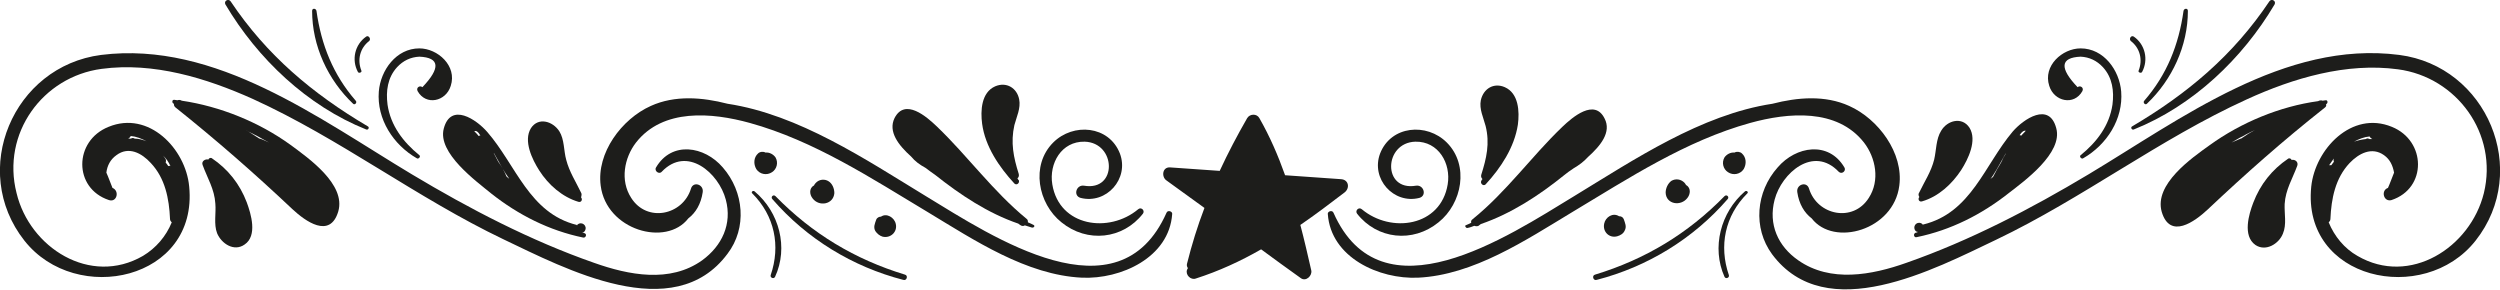
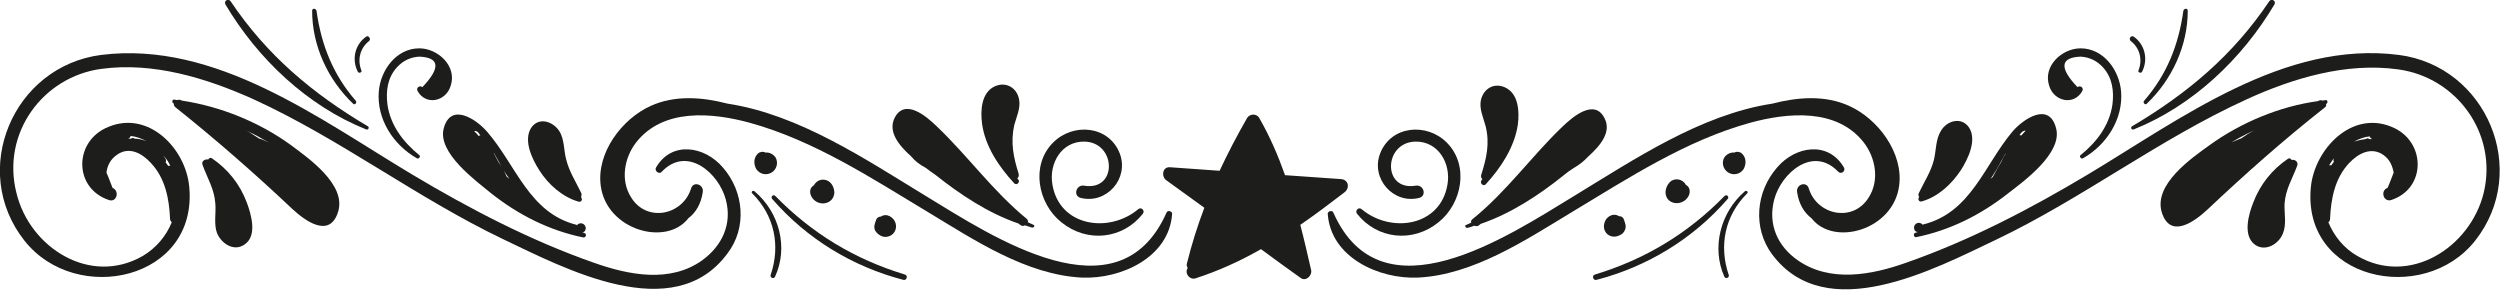
- <svg xmlns="http://www.w3.org/2000/svg" version="1.1" id="Layer_1" x="0px" y="0px" viewBox="0 0 573.5 66.3" style="enable-background:new 0 0 573.5 66.3;" xml:space="preserve">
+ <svg xmlns="http://www.w3.org/2000/svg" version="1.1" id="Layer_1" x="0px" y="0px" viewBox="-961.2 394.4 2048 237.1" style="enable-background:new -961.2 394.4 2048 237.1;" xml:space="preserve">
  <style type="text/css">
	.st0{fill:#1D1D1B;}
</style>
  <g>
-     <path class="st0" d="M307.6,41.1c-4.3-0.3-8.5-0.6-12.8-0.9c-1.6-4.5-3.5-8.9-5.9-13.1c-0.6-1.1-2.2-1-2.8,0c-2.3,4-4.4,8-6.3,12.1   c-3.8-0.3-7.6-0.5-11.4-0.8c-1.8-0.1-2,2.2-0.8,3c2.9,2.1,5.8,4.2,8.7,6.3c-1.6,4.2-2.9,8.4-4,12.8c-0.1,0.4,0,0.7,0.2,1   c-0.1,0.1-0.1,0.3-0.2,0.4c-0.4,1.2,0.9,2.4,2,2c5.3-1.7,10.3-4,15-6.7c3,2.2,6,4.4,9.1,6.6c1.2,0.9,2.7-0.6,2.4-1.8   c-0.8-3.5-1.6-7-2.5-10.4c3.5-2.4,6.8-4.9,10.2-7.5C309.7,43.1,309.4,41.2,307.6,41.1z" />
-     <path class="st0" d="M267.6,48.8c-11,24.8-39.9,5.5-55.2-3.8c-13.8-8.4-29.1-18.7-45.5-21.2c-5.8-1.5-12.1-2-17.6,0.5   c-6.7,3-12.5,10.8-11.5,18.3c1.3,10.2,15,14.1,20.1,7.5c1.7-1.3,2.9-3.3,3.3-6c0.3-1.8-2.2-2.6-2.7-0.8c-1.9,6.1-10.1,7.8-13.7,2.1   c-2.6-4-1.6-9.2,1.1-12.7c6.2-7.9,17.4-6.9,26.1-4.5c14.8,4.1,27.9,12.7,40.9,20.5c10.6,6.4,22.6,14.4,35.3,15   c8.9,0.4,20-4.6,20.7-14.6C269,48.5,267.9,48.1,267.6,48.8z" />
-     <path class="st0" d="M165.8,38.4c-4.2-4.9-11.7-6.1-15.3,0c-0.5,0.8,0.7,1.7,1.3,1c5.8-6.1,13.1,0.3,14.7,6.4   c1.5,5.6-0.9,10.6-5.4,13.9c-7.4,5.3-16.9,3.4-24.8,0.6c-14.6-5.1-28.6-12.4-41.8-20.3c-21.2-12.7-45-30.7-71.3-27.4   C3,15.2-7.1,39.1,5.6,55.2c11.9,15.1,39.9,9,37.8-12.4c-0.8-8.7-9.3-17.5-18.5-13.7c-8,3.2-8.1,14.1,0.1,16.8   c1.8,0.6,2.5-2.1,0.8-2.8c-0.5-1.2-0.9-2.4-1.4-3.5c0.2-1.6,0.9-3,2.3-4c2.8-2.1,5.8-0.5,7.9,1.8c3.3,3.5,4.2,8.2,4.4,12.8   c0,0.4,0.2,0.6,0.4,0.8c-1.3,3.2-3.6,5.9-6.6,7.7c-12.1,7-26-1.9-29-14.4C0.3,30.6,9.8,17.6,23.3,15.8c11.9-1.6,24,2.1,34.7,6.9   c20,9.1,37.6,22.7,57.5,32.2c14.1,6.7,39,20,51.4,3.3C171.4,52.3,170.7,44,165.8,38.4z M39.1,38.1c-0.2-0.1-0.3-0.1-0.5,0   c-0.2-0.3-0.4-0.6-0.6-0.8c0.1-0.3,0.1-0.6,0-0.8c-0.2-0.3-0.4-0.6-0.6-0.8C38.1,36.3,38.7,37.2,39.1,38.1z M30,31.2   c1.2,0.1,2.5,0.6,3.6,1.2c-0.8-0.3-1.7-0.6-2.7-0.6c-0.1,0-0.1-0.1-0.2-0.1c-0.3-0.1-0.5,0-0.7,0.1c-0.2,0-0.4,0-0.6,0   c0.1-0.1,0.2-0.1,0.3-0.2C29.8,31.5,29.9,31.4,30,31.2z" />
-     <path class="st0" d="M261.1,48c-6.7,5.6-18.1,4-19.7-5.7c-0.8-4.8,2.1-9.9,7.4-9.8c7.3,0.2,7.6,11.4-0.1,10.1   c-1.8-0.3-2.6,2.3-0.8,2.8c5.9,1.5,11.2-4.4,9-10.2c-2.5-6.4-10.7-7.1-15.3-2.5c-5.2,5.2-3.5,14,1.9,18.3c5.9,4.8,14.1,3.9,18.7-2   C262.7,48.3,261.8,47.4,261.1,48z" />
-     <path class="st0" d="M237.1,51.6c-0.4-0.2-0.8-0.4-1.3-0.6c0-0.3,0-0.6-0.3-0.8c-7.8-6.4-13.4-14.3-20.6-21.2   c-2.3-2.2-7.3-6.6-9.7-1.9c-1.5,3.1,0.9,6.2,3.8,8.8c0.9,1.1,2,1.9,3.3,2.6c0.8,0.6,1.6,1.2,2.2,1.6c5.8,4.6,12.1,8.8,19.1,11.2   c0.1,0.1,0.3,0.2,0.4,0.3c0.4,0.3,0.8,0.3,1.1,0.1c0.5,0.2,1.1,0.3,1.6,0.5C237.2,52.3,237.5,51.8,237.1,51.6z" />
-     <path class="st0" d="M233.4,40.9c0.3-0.2,0.4-0.6,0.3-1c-1.2-3.8-1.9-7.2-1-11.2c0.5-1.9,1.5-3.9,1.1-5.9c-0.5-2.6-2.9-4.1-5.5-3   c-3.2,1.4-3.4,5.6-3,8.6c0.7,5.2,3.9,9.9,7.4,13.7c0.5,0.5,1.3-0.1,1-0.8C233.6,41.3,233.5,41.1,233.4,40.9z" />
-     <path class="st0" d="M134.1,53.5c-0.2-0.1-0.4-0.2-0.6-0.2c0.3,0,0.6-0.1,0.7-0.4c0.6-1.1-0.7-2.2-1.7-1.4   c-0.1,0.1-0.1,0.1-0.1,0.2c-0.1,0-0.1-0.1-0.1-0.1c-10.9-2.7-13.9-13.7-20.5-21.3c-2.5-2.9-8.4-6.9-10-0.8   c-1.5,5.6,7.5,12.1,10.9,14.9c6.2,4.9,13.3,8.5,21.1,10.1C134.4,54.6,134.7,53.7,134.1,53.5z M116.8,41c-0.2-0.2-0.4-0.3-0.6-0.5   c-0.5-1.2-1.1-2.3-1.9-3.4c-0.3-0.6-0.7-1.3-1-1.9c0,0,0-0.1,0-0.1c1,1.7,1.9,3.5,2.7,4.7C116.3,40.3,116.6,40.6,116.8,41z    M110.2,31.1c-0.1,0-0.3,0-0.4,0.1c-0.3-0.4-0.6-0.7-1-1.1C109.2,29.9,109.7,30.2,110.2,31.1z" />
-     <path class="st0" d="M133.3,44.2c-1.2-2.5-2.7-4.8-3.4-7.5c-0.6-2.1-0.4-4.7-1.6-6.6c-1.5-2.3-4.8-3.3-6.5-0.7   c-1.8,2.9,0.3,7.2,1.9,9.7c2.1,3.3,5.3,6.1,9,7.2c0.7,0.2,1-0.6,0.6-1C133.4,44.9,133.5,44.5,133.3,44.2z" />
-     <path class="st0" d="M66.6,33.2c-7.2-5.2-16.1-8.8-24.9-10.1c-0.1,0-0.1-0.1-0.2-0.1c-0.3-0.1-0.5-0.1-0.8,0   c-0.2,0-0.5-0.1-0.7-0.1c-0.6-0.1-0.6,0.8-0.1,0.9c0,0,0,0,0,0c0,0.3,0,0.5,0.3,0.8c9.4,7.5,18.1,15.1,26.9,23.4   c2.9,2.7,8.6,6.9,10.5,0.5C79.4,42.3,70.8,36.3,66.6,33.2z M59,31.2c0.9,0.5,1.8,1,2.7,1.5c-0.7-0.3-1.4-0.7-2.1-0.9   c-0.1,0-0.1,0-0.1,0c-1.1-0.7-2.1-1.4-3.2-2C57.1,30.3,58.1,30.7,59,31.2z" />
-     <path class="st0" d="M56.6,46.4c-1.6-4.2-4.3-7.6-8-10.1c-0.3-0.2-0.7,0-0.8,0.3c-0.7-0.2-1.7,0.4-1.3,1.3c1.1,3,2.7,5.5,2.9,8.8   c0.2,2.2-0.4,4.7,0.4,6.8c1,2.4,3.9,4.3,6.3,2.6C59.1,54.1,57.6,49.1,56.6,46.4z" />
-     <path class="st0" d="M177.9,36.1c-0.5-0.7-1.4-1.2-2.3-1.1c-0.5-0.3-1.3-0.2-1.7,0.2c-1,0.9-1.1,2.4-0.4,3.6   c0.8,1.2,2.4,1.5,3.6,0.7C178.2,38.8,178.6,37.3,177.9,36.1z" />
-     <path class="st0" d="M190.1,41.6c-0.9-0.6-2.2-0.5-3,0.4c-0.2,0.2-0.3,0.4-0.4,0.6c0,0-0.1,0-0.1,0c-1,0.7-0.9,2-0.2,2.9   c1.5,2,4.8,1.4,5-1.2C191.4,43.2,190.9,42.1,190.1,41.6z" />
-     <path class="st0" d="M205.5,51.4c-0.3-1.5-2.1-2.6-3.4-1.7c-0.4,0-0.9,0.2-1.1,0.7c-0.3,0.9-0.7,1.7-0.2,2.6c0.4,0.6,1,1.1,1.7,1.3   C204.3,54.7,205.9,53.2,205.5,51.4z" />
-     <path class="st0" d="M96.2,11.1c-5.3,0-8.9,5-9.3,9.9c-0.5,6.3,3.3,12.2,8.7,15.3c0.4,0.3,1-0.4,0.6-0.7c-3.7-3-6.6-6.8-7.3-11.6   c-0.4-3.1,0-6.2,2.2-8.6c1.4-1.5,3.1-2.3,5.1-2.4c4.7,0.2,4.9,2.6,0.7,7c-0.6-0.5-1.5,0.1-1.1,0.9c1.9,3.4,6.5,2.4,7.6-1.2   C104.9,15.1,100.4,11.1,96.2,11.1z" />
-     <path class="st0" d="M84.4,29C71.7,21.5,61.2,12.7,52.9,0.3c-0.5-0.7-1.6-0.1-1.2,0.7c7.4,12.5,18.8,23.3,32.3,28.7   C84.5,29.9,84.8,29.2,84.4,29z" />
-     <path class="st0" d="M81.6,23.1c-5.2-6-7.9-12.8-9-20.6c-0.1-0.6-1-0.7-1,0c0,8,3.6,15.8,9.4,21.3C81.4,24.2,82,23.5,81.6,23.1z" />
-     <path class="st0" d="M84,8.4c-2.6,1.8-3.4,5.3-1.9,8.1c0.2,0.4,1,0.1,0.8-0.3c-1-2.5-0.3-5.2,1.8-6.8C85.2,8.9,84.5,8,84,8.4z" />
-     <path class="st0" d="M173.1,43.9c-0.4-0.3-0.9,0.2-0.5,0.5c5.1,5.1,6.5,12,4.2,18.7c-0.2,0.6,0.7,1,1,0.4   C180.9,56.8,178.8,48.7,173.1,43.9z" />
-     <path class="st0" d="M207.6,63c-11.5-3.5-21.3-9.4-29.7-18c-0.5-0.5-1.2,0.2-0.7,0.7c7.9,9.1,18.4,15.5,30,18.5   C208,64.5,208.4,63.2,207.6,63z" />
-     <path class="st0" d="M305.9,48.8c11,24.8,39.9,5.5,55.2-3.8c13.8-8.4,29.1-18.7,45.5-21.2c5.8-1.5,12.1-2,17.6,0.5   c6.7,3,12.5,10.8,11.5,18.3c-1.3,10.2-15,14.1-20.1,7.5c-1.7-1.3-2.9-3.3-3.3-6c-0.3-1.8,2.2-2.6,2.7-0.8   c1.9,6.1,10.1,7.8,13.7,2.1c2.6-4,1.6-9.2-1.1-12.7c-6.2-7.9-17.4-6.9-26.1-4.5c-14.8,4.1-27.9,12.7-40.9,20.5   c-10.6,6.4-22.6,14.4-35.3,15c-8.9,0.4-20-4.6-20.7-14.6C304.5,48.5,305.6,48.1,305.9,48.8z" />
-     <path class="st0" d="M406.5,58.3c12.4,16.7,37.3,3.4,51.4-3.3c19.9-9.5,37.5-23.1,57.5-32.2c10.7-4.9,22.9-8.5,34.7-6.9   c13.5,1.8,23,14.8,19.7,28.4c-3.1,12.5-17,21.4-29,14.4c-3-1.7-5.3-4.5-6.6-7.7c0.2-0.2,0.4-0.4,0.4-0.8c0.2-4.6,1.1-9.3,4.4-12.8   c2.1-2.2,5.1-3.8,7.9-1.8c1.4,1,2,2.4,2.3,4c-0.5,1.2-0.9,2.4-1.4,3.5c-1.7,0.6-1,3.3,0.8,2.8c8.2-2.7,8-13.6,0.1-16.8   c-9.2-3.8-17.6,5.1-18.5,13.7C528,64.2,556,70.3,567.9,55.2c12.7-16.1,2.6-40-17.5-42.6c-26.3-3.4-50.1,14.7-71.3,27.4   c-13.2,7.9-27.2,15.2-41.8,20.3c-7.9,2.8-17.4,4.6-24.8-0.6c-4.6-3.2-6.9-8.2-5.4-13.9c1.6-6.1,8.9-12.5,14.7-6.4   c0.7,0.7,1.8-0.2,1.3-1c-3.6-6.1-11.1-4.9-15.3,0C402.8,44,402.1,52.3,406.5,58.3z M536,35.5c-0.2,0.3-0.4,0.5-0.6,0.8   c-0.1,0.3-0.1,0.6,0,0.8c-0.2,0.3-0.4,0.5-0.6,0.8c-0.2,0-0.3,0-0.5,0C534.8,37.2,535.4,36.3,536,35.5z M543.9,31.7   c0.1,0.1,0.2,0.1,0.3,0.2c-0.2,0-0.4,0-0.6,0c-0.2-0.1-0.5-0.2-0.7-0.1c-0.1,0-0.1,0.1-0.2,0.1c-0.9,0.1-1.8,0.3-2.7,0.6   c1.1-0.6,2.4-1.1,3.6-1.2C543.6,31.4,543.7,31.5,543.9,31.7z" />
-     <path class="st0" d="M312.4,48c6.7,5.6,18.1,4,19.7-5.7c0.8-4.8-2.1-9.9-7.4-9.8c-7.3,0.2-7.6,11.4,0.1,10.1   c1.8-0.3,2.6,2.3,0.8,2.8c-5.9,1.5-11.2-4.4-9-10.2c2.5-6.4,10.7-7.1,15.3-2.5c5.2,5.2,3.5,14-1.9,18.3c-5.9,4.8-14.1,3.9-18.7-2   C310.8,48.3,311.7,47.4,312.4,48z" />
-     <path class="st0" d="M336.6,52.3c0.6-0.1,1.1-0.3,1.6-0.5c0.3,0.1,0.8,0.2,1.1-0.1c0.1-0.1,0.3-0.2,0.4-0.3   c7-2.4,13.4-6.6,19.1-11.2c0.6-0.5,1.3-1,2.2-1.6c1.2-0.7,2.3-1.5,3.3-2.6c2.9-2.6,5.4-5.7,3.8-8.8c-2.3-4.7-7.4-0.3-9.7,1.9   c-7.2,6.9-12.7,14.8-20.6,21.2c-0.3,0.2-0.4,0.5-0.3,0.8c-0.4,0.2-0.8,0.4-1.3,0.6C336,51.8,336.2,52.3,336.6,52.3z" />
-     <path class="st0" d="M339.8,41.5c-0.3,0.6,0.5,1.3,1,0.8c3.5-3.8,6.6-8.5,7.4-13.7c0.4-3,0.2-7.2-3-8.6c-2.5-1.1-4.9,0.3-5.5,3   c-0.4,2,0.6,4,1.1,5.9c1,4,0.2,7.4-1,11.2c-0.1,0.4,0,0.7,0.3,1C340,41.1,339.9,41.3,339.8,41.5z" />
-     <path class="st0" d="M439.7,54.4c7.8-1.6,14.9-5.2,21.1-10.1c3.5-2.7,12.5-9.2,10.9-14.9c-1.6-6.1-7.5-2.1-10,0.8   c-6.5,7.7-9.5,18.6-20.5,21.3c-0.1,0-0.1,0.1-0.1,0.1c0-0.1-0.1-0.1-0.1-0.2c-1-0.8-2.3,0.2-1.7,1.4c0.2,0.3,0.4,0.4,0.7,0.4   c-0.2,0.1-0.4,0.2-0.6,0.2C438.8,53.7,439.1,54.6,439.7,54.4z M457.4,39.9c0.8-1.2,1.7-3,2.7-4.7c0,0,0,0.1,0,0.1   c-0.4,0.6-0.7,1.2-1,1.9c-0.7,1.1-1.3,2.2-1.9,3.4c-0.2,0.1-0.4,0.3-0.6,0.5C456.9,40.6,457.2,40.3,457.4,39.9z M464.7,30   c-0.3,0.4-0.7,0.7-1,1.1c-0.1,0-0.3-0.1-0.4-0.1C463.8,30.2,464.3,29.9,464.7,30z" />
-     <path class="st0" d="M440.3,45.2c-0.4,0.4-0.1,1.2,0.6,1c3.8-1.1,6.9-4,9-7.2c1.6-2.5,3.7-6.8,1.9-9.7c-1.7-2.6-5.1-1.7-6.5,0.7   c-1.2,1.9-1.1,4.5-1.6,6.6c-0.7,2.8-2.2,5-3.4,7.5C440,44.5,440.1,44.9,440.3,45.2z" />
-     <path class="st0" d="M495.9,48.6c1.9,6.4,7.6,2.2,10.5-0.5c8.8-8.3,17.4-15.9,26.9-23.4c0.3-0.2,0.4-0.5,0.3-0.8c0,0,0,0,0,0   c0.5-0.2,0.4-1-0.1-0.9c-0.2,0-0.5,0.1-0.7,0.1c-0.2-0.1-0.5-0.1-0.8,0c-0.1,0-0.1,0.1-0.2,0.1c-8.8,1.2-17.7,4.9-24.9,10.1   C502.7,36.3,494.1,42.3,495.9,48.6z M517.3,29.8c-1.1,0.6-2.2,1.3-3.2,2c0,0-0.1,0-0.1,0c-0.7,0.3-1.4,0.6-2.1,0.9   c0.9-0.5,1.8-1.1,2.7-1.5C515.4,30.7,516.4,30.3,517.3,29.8z" />
-     <path class="st0" d="M517.4,56.2c2.4,1.6,5.4-0.3,6.3-2.6c0.9-2.1,0.3-4.6,0.4-6.8c0.2-3.3,1.8-5.8,2.9-8.8   c0.3-0.9-0.6-1.5-1.3-1.3c-0.1-0.3-0.5-0.5-0.8-0.3c-3.7,2.5-6.4,5.9-8,10.1C515.9,49.1,514.4,54.1,517.4,56.2z" />
-     <path class="st0" d="M395.6,36.1c0.5-0.7,1.4-1.2,2.3-1.1c0.5-0.3,1.3-0.2,1.7,0.2c1,0.9,1.1,2.4,0.4,3.6c-0.8,1.2-2.4,1.5-3.6,0.7   C395.3,38.8,394.9,37.3,395.6,36.1z" />
-     <path class="st0" d="M382.1,44.2c0.1,2.7,3.5,3.2,5,1.2c0.7-0.9,0.8-2.2-0.2-2.9c0,0-0.1,0-0.1,0c-0.1-0.2-0.2-0.4-0.4-0.6   c-0.8-0.8-2-1-3-0.4C382.6,42.1,382.1,43.2,382.1,44.2z" />
-     <path class="st0" d="M371,54.2c0.7-0.2,1.4-0.6,1.7-1.3c0.5-0.9,0.1-1.7-0.2-2.6c-0.2-0.5-0.6-0.7-1.1-0.7   c-1.4-0.9-3.1,0.2-3.4,1.7C367.6,53.2,369.2,54.7,371,54.2z" />
-     <path class="st0" d="M477.3,11.1c5.3,0,8.9,5,9.3,9.9c0.5,6.3-3.3,12.2-8.7,15.3c-0.4,0.3-1-0.4-0.6-0.7c3.7-3,6.6-6.8,7.3-11.6   c0.4-3.1,0-6.2-2.2-8.6c-1.4-1.5-3.1-2.3-5.1-2.4c-4.7,0.2-4.9,2.6-0.7,7c0.6-0.5,1.5,0.1,1.1,0.9c-1.9,3.4-6.5,2.4-7.6-1.2   C468.6,15.1,473.1,11.1,477.3,11.1z" />
-     <path class="st0" d="M489.1,29c12.7-7.5,23.2-16.3,31.5-28.7c0.5-0.7,1.6-0.1,1.2,0.7c-7.4,12.5-18.8,23.3-32.3,28.7   C489,29.9,488.7,29.2,489.1,29z" />
-     <path class="st0" d="M491.9,23.1c5.2-6,7.9-12.8,9-20.6c0.1-0.6,1-0.7,1,0c0,8-3.6,15.8-9.4,21.3C492.1,24.2,491.5,23.5,491.9,23.1   z" />
-     <path class="st0" d="M489.5,8.4c2.6,1.8,3.4,5.3,1.9,8.1c-0.2,0.4-1,0.1-0.8-0.3c1-2.5,0.3-5.2-1.8-6.8   C488.3,8.9,488.9,8,489.5,8.4z" />
-     <path class="st0" d="M400.3,43.9c0.4-0.3,0.9,0.2,0.5,0.5c-5.1,5.1-6.5,12-4.2,18.7c0.2,0.6-0.7,1-1,0.4   C392.6,56.8,394.7,48.7,400.3,43.9z" />
-     <path class="st0" d="M365.9,63c11.5-3.5,21.3-9.4,29.7-18c0.5-0.5,1.2,0.2,0.7,0.7c-7.9,9.1-18.4,15.5-30,18.5   C365.5,64.5,365.1,63.2,365.9,63z" />
+     <path class="st0" d="M137.2,541.1c-15.4-1.1-30.4-2.1-45.7-3.2c-5.7-16.1-12.5-31.8-21.1-46.8c-2.1-3.9-7.9-3.6-10,0   c-8.2,14.3-15.7,28.6-22.5,43.2c-13.6-1.1-27.1-1.8-40.7-2.9c-6.4-0.4-7.1,7.9-2.9,10.7c10.4,7.5,20.7,15,31.1,22.5   c-5.7,15-10.4,30-14.3,45.7c-0.4,1.4,0,2.5,0.7,3.6c-0.4,0.4-0.4,1.1-0.7,1.4c-1.4,4.3,3.2,8.6,7.1,7.1   c18.9-6.1,36.8-14.3,53.6-23.9c10.7,7.9,21.4,15.7,32.5,23.6c4.3,3.2,9.6-2.1,8.6-6.4c-2.9-12.5-5.7-25-8.9-37.1   c12.5-8.6,24.3-17.5,36.4-26.8C144.7,548.3,143.6,541.5,137.2,541.1z" />
+     <path class="st0" d="M-5.6,568.6c-39.3,88.6-142.5,19.6-197.1-13.6c-49.3-30-103.9-66.8-162.5-75.7c-20.7-5.4-43.2-7.1-62.8,1.8   c-23.9,10.7-44.6,38.6-41.1,65.3c4.6,36.4,53.6,50.3,71.8,26.8c6.1-4.6,10.4-11.8,11.8-21.4c1.1-6.4-7.9-9.3-9.6-2.9   c-6.8,21.8-36.1,27.9-48.9,7.5c-9.3-14.3-5.7-32.9,3.9-45.3c22.1-28.2,62.1-24.6,93.2-16.1c52.8,14.6,99.6,45.3,146,73.2   c37.9,22.9,80.7,51.4,126,53.6c31.8,1.4,71.4-16.4,73.9-52.1C-0.6,567.6-4.6,566.1-5.6,568.6z" />
+     <path class="st0" d="M-369.1,531.5c-15-17.5-41.8-21.8-54.6,0c-1.8,2.9,2.5,6.1,4.6,3.6c20.7-21.8,46.8,1.1,52.5,22.9   c5.4,20-3.2,37.9-19.3,49.6c-26.4,18.9-60.3,12.1-88.6,2.1c-52.1-18.2-102.1-44.3-149.3-72.5c-75.7-45.3-160.7-109.6-254.6-97.8   c-72.1,9.3-108.2,94.6-62.8,152.1c42.5,53.9,142.5,32.1,135-44.3c-2.9-31.1-33.2-62.5-66.1-48.9c-28.6,11.4-28.9,50.3,0.4,60   c6.4,2.1,8.9-7.5,2.9-10c-1.8-4.3-3.2-8.6-5-12.5c0.7-5.7,3.2-10.7,8.2-14.3c10-7.5,20.7-1.8,28.2,6.4c11.8,12.5,15,29.3,15.7,45.7   c0,1.4,0.7,2.1,1.4,2.9c-4.6,11.4-12.9,21.1-23.6,27.5c-43.2,25-92.8-6.8-103.6-51.4c-12.5-48.9,21.4-95.3,69.6-101.8   c42.5-5.7,85.7,7.5,123.9,24.6c71.4,32.5,134.3,81.1,205.3,115c50.3,23.9,139.3,71.4,183.5,11.8   C-349.1,581.1-351.6,551.5-369.1,531.5z M-821.6,530.4c-0.7-0.4-1.1-0.4-1.8,0c-0.7-1.1-1.4-2.1-2.1-2.9c0.4-1.1,0.4-2.1,0-2.9   c-0.7-1.1-1.4-2.1-2.1-2.9C-825.1,524-823,527.2-821.6,530.4z M-854.1,505.8c4.3,0.4,8.9,2.1,12.9,4.3c-2.9-1.1-6.1-2.1-9.6-2.1   c-0.4,0-0.4-0.4-0.7-0.4c-1.1-0.4-1.8,0-2.5,0.4c-0.7,0-1.4,0-2.1,0c0.4-0.4,0.7-0.4,1.1-0.7C-854.8,506.9-854.4,506.5-854.1,505.8   z" />
+     <path class="st0" d="M-28.8,565.8c-23.9,20-64.6,14.3-70.3-20.4c-2.9-17.1,7.5-35.4,26.4-35c26.1,0.7,27.1,40.7-0.4,36.1   c-6.4-1.1-9.3,8.2-2.9,10c21.1,5.4,40-15.7,32.1-36.4c-8.9-22.9-38.2-25.4-54.6-8.9c-18.6,18.6-12.5,50,6.8,65.3   c21.1,17.1,50.3,13.9,66.8-7.1C-23.1,566.9-26.3,563.6-28.8,565.8z" />
+     <path class="st0" d="M-114.5,578.6c-1.4-0.7-2.9-1.4-4.6-2.1c0-1.1,0-2.1-1.1-2.9c-27.9-22.9-47.8-51.1-73.6-75.7   c-8.2-7.9-26.1-23.6-34.6-6.8c-5.4,11.1,3.2,22.1,13.6,31.4c3.2,3.9,7.1,6.8,11.8,9.3c2.9,2.1,5.7,4.3,7.9,5.7   c20.7,16.4,43.2,31.4,68.2,40c0.4,0.4,1.1,0.7,1.4,1.1c1.4,1.1,2.9,1.1,3.9,0.4c1.8,0.7,3.9,1.1,5.7,1.8   C-114.2,581.1-113.1,579.4-114.5,578.6z" />
+     <path class="st0" d="M-127.8,540.4c1.1-0.7,1.4-2.1,1.1-3.6c-4.3-13.6-6.8-25.7-3.6-40c1.8-6.8,5.4-13.9,3.9-21.1   c-1.8-9.3-10.4-14.6-19.6-10.7c-11.4,5-12.1,20-10.7,30.7c2.5,18.6,13.9,35.4,26.4,48.9c1.8,1.8,4.6-0.4,3.6-2.9   C-127,541.9-127.4,541.1-127.8,540.4z" />
+     <path class="st0" d="M-482.3,585.4c-0.7-0.4-1.4-0.7-2.1-0.7c1.1,0,2.1-0.4,2.5-1.4c2.1-3.9-2.5-7.9-6.1-5   c-0.4,0.4-0.4,0.4-0.4,0.7c-0.4,0-0.4-0.4-0.4-0.4c-38.9-9.6-49.6-48.9-73.2-76.1c-8.9-10.4-30-24.6-35.7-2.9   c-5.4,20,26.8,43.2,38.9,53.2c22.1,17.5,47.5,30.4,75.3,36.1C-481.3,589.4-480.2,586.1-482.3,585.4z M-544.1,540.8   c-0.7-0.7-1.4-1.1-2.1-1.8c-1.8-4.3-3.9-8.2-6.8-12.1c-1.1-2.1-2.5-4.6-3.6-6.8v-0.4c3.6,6.1,6.8,12.5,9.6,16.8   C-545.9,538.3-544.8,539.4-544.1,540.8z M-567.7,505.4c-0.4,0-1.1,0-1.4,0.4c-1.1-1.4-2.1-2.5-3.6-3.9   C-571.3,501.2-569.5,502.2-567.7,505.4z" />
+     <path class="st0" d="M-485.2,552.2c-4.3-8.9-9.6-17.1-12.1-26.8c-2.1-7.5-1.4-16.8-5.7-23.6c-5.4-8.2-17.1-11.8-23.2-2.5   c-6.4,10.4,1.1,25.7,6.8,34.6c7.5,11.8,18.9,21.8,32.1,25.7c2.5,0.7,3.6-2.1,2.1-3.6C-484.8,554.7-484.5,553.3-485.2,552.2z" />
+     <path class="st0" d="M-723.4,512.9c-25.7-18.6-57.5-31.4-88.9-36.1c-0.4,0-0.4-0.4-0.7-0.4c-1.1-0.4-1.8-0.4-2.9,0   c-0.7,0-1.8-0.4-2.5-0.4c-2.1-0.4-2.1,2.9-0.4,3.2l0,0c0,1.1,0,1.8,1.1,2.9c33.6,26.8,64.6,53.9,96.1,83.6   c10.4,9.6,30.7,24.6,37.5,1.8C-677.7,545.4-708.4,524-723.4,512.9z M-750.5,505.8c3.2,1.8,6.4,3.6,9.6,5.4c-2.5-1.1-5-2.5-7.5-3.2   c-0.4,0-0.4,0-0.4,0c-3.9-2.5-7.5-5-11.4-7.1C-757.3,502.6-753.7,504-750.5,505.8z" />
+     <path class="st0" d="M-759.1,560.1c-5.7-15-15.4-27.1-28.6-36.1c-1.1-0.7-2.5,0-2.9,1.1c-2.5-0.7-6.1,1.4-4.6,4.6   c3.9,10.7,9.6,19.6,10.4,31.4c0.7,7.9-1.4,16.8,1.4,24.3c3.6,8.6,13.9,15.4,22.5,9.3C-750.1,587.6-755.5,569.7-759.1,560.1z" />
+     <path class="st0" d="M-325.9,523.3c-1.8-2.5-5-4.3-8.2-3.9c-1.8-1.1-4.6-0.7-6.1,0.7c-3.6,3.2-3.9,8.6-1.4,12.9   c2.9,4.3,8.6,5.4,12.9,2.5C-324.9,532.9-323.4,527.6-325.9,523.3z" />
+     <path class="st0" d="M-282.4,542.9c-3.2-2.1-7.9-1.8-10.7,1.4c-0.7,0.7-1.1,1.4-1.4,2.1h-0.4c-3.6,2.5-3.2,7.1-0.7,10.4   c5.4,7.1,17.1,5,17.9-4.3C-277.7,548.6-279.5,544.7-282.4,542.9z" />
+     <path class="st0" d="M-227.4,577.9c-1.1-5.4-7.5-9.3-12.1-6.1c-1.4,0-3.2,0.7-3.9,2.5c-1.1,3.2-2.5,6.1-0.7,9.3   c1.4,2.1,3.6,3.9,6.1,4.6C-231.7,589.7-226,584.4-227.4,577.9z" />
+     <path class="st0" d="M-617.7,434c-18.9,0-31.8,17.9-33.2,35.4c-1.8,22.5,11.8,43.6,31.1,54.6c1.4,1.1,3.6-1.4,2.1-2.5   c-13.2-10.7-23.6-24.3-26.1-41.4c-1.4-11.1,0-22.1,7.9-30.7c5-5.4,11.1-8.2,18.2-8.6c16.8,0.7,17.5,9.3,2.5,25   c-2.1-1.8-5.4,0.4-3.9,3.2c6.8,12.1,23.2,8.6,27.1-4.3C-586.6,448.3-602.7,434-617.7,434z" />
+     <path class="st0" d="M-659.8,497.9c-45.3-26.8-82.8-58.2-112.5-102.5c-1.8-2.5-5.7-0.4-4.3,2.5c26.4,44.6,67.1,83.2,115.3,102.5   C-659.5,501.2-658.4,498.7-659.8,497.9z" />
+     <path class="st0" d="M-669.8,476.9c-18.6-21.4-28.2-45.7-32.1-73.6c-0.4-2.1-3.6-2.5-3.6,0c0,28.6,12.9,56.4,33.6,76.1   C-670.5,480.8-668.4,478.3-669.8,476.9z" />
+     <path class="st0" d="M-661.2,424.4c-9.3,6.4-12.1,18.9-6.8,28.9c0.7,1.4,3.6,0.4,2.9-1.1c-3.6-8.9-1.1-18.6,6.4-24.3   C-657,426.2-659.5,423-661.2,424.4z" />
+     <path class="st0" d="M-343.1,551.1c-1.4-1.1-3.2,0.7-1.8,1.8c18.2,18.2,23.2,42.8,15,66.8c-0.7,2.1,2.5,3.6,3.6,1.4   C-315.2,597.2-322.7,568.3-343.1,551.1z" />
+     <path class="st0" d="M-219.9,619.3c-41.1-12.5-76.1-33.6-106.1-64.3c-1.8-1.8-4.3,0.7-2.5,2.5c28.2,32.5,65.7,55.3,107.1,66.1   C-218.5,624.7-217,620.1-219.9,619.3z" />
+     <path class="st0" d="M131.1,568.6c39.3,88.6,142.5,19.6,197.1-13.6c49.3-30,103.9-66.8,162.5-75.7c20.7-5.4,43.2-7.1,62.8,1.8   c23.9,10.7,44.6,38.6,41.1,65.3c-4.6,36.4-53.6,50.3-71.8,26.8c-6.1-4.6-10.4-11.8-11.8-21.4c-1.1-6.4,7.9-9.3,9.6-2.9   c6.8,21.8,36.1,27.9,48.9,7.5c9.3-14.3,5.7-32.9-3.9-45.3c-22.1-28.2-62.1-24.6-93.2-16.1c-52.8,14.6-99.6,45.3-146,73.2   c-37.9,22.9-80.7,51.4-126,53.6c-31.8,1.4-71.4-16.4-73.9-52.1C126.1,567.6,130.1,566.1,131.1,568.6z" />
+     <path class="st0" d="M490.4,602.6c44.3,59.6,133.2,12.1,183.5-11.8c71.1-33.9,133.9-82.5,205.3-115c38.2-17.5,81.8-30.4,123.9-24.6   c48.2,6.4,82.1,52.8,70.3,101.4c-11.1,44.6-60.7,76.4-103.6,51.4c-10.7-6.1-18.9-16.1-23.6-27.5c0.7-0.7,1.4-1.4,1.4-2.9   c0.7-16.4,3.9-33.2,15.7-45.7c7.5-7.9,18.2-13.6,28.2-6.4c5,3.6,7.1,8.6,8.2,14.3c-1.8,4.3-3.2,8.6-5,12.5   c-6.1,2.1-3.6,11.8,2.9,10c29.3-9.6,28.6-48.6,0.4-60c-32.9-13.6-62.8,18.2-66.1,48.9c-7.9,76.4,92.1,98.2,134.6,44.3   c45.3-57.5,9.3-142.8-62.5-152.1c-93.9-12.1-178.9,52.5-254.6,97.8c-47.1,28.2-97.1,54.3-149.3,72.5c-28.2,10-62.1,16.4-88.6-2.1   c-16.4-11.4-24.6-29.3-19.3-49.6c5.7-21.8,31.8-44.6,52.5-22.9c2.5,2.5,6.4-0.7,4.6-3.6c-12.9-21.8-39.6-17.5-54.6,0   C477.1,551.5,474.6,581.1,490.4,602.6z M952.8,521.1c-0.7,1.1-1.4,1.8-2.1,2.9c-0.4,1.1-0.4,2.1,0,2.9c-0.7,1.1-1.4,1.8-2.1,2.9   c-0.7,0-1.1,0-1.8,0C948.5,527.2,950.6,524,952.8,521.1z M981,507.6c0.4,0.4,0.7,0.4,1.1,0.7c-0.7,0-1.4,0-2.1,0   c-0.7-0.4-1.8-0.7-2.5-0.4c-0.4,0-0.4,0.4-0.7,0.4c-3.2,0.4-6.4,1.1-9.6,2.1c3.9-2.1,8.6-3.9,12.9-4.3   C979.9,506.5,980.3,506.9,981,507.6z" />
+     <path class="st0" d="M154.3,565.8c23.9,20,64.6,14.3,70.3-20.4c2.9-17.1-7.5-35.4-26.4-35c-26.1,0.7-27.1,40.7,0.4,36.1   c6.4-1.1,9.3,8.2,2.9,10c-21.1,5.4-40-15.7-32.1-36.4c8.9-22.9,38.2-25.4,54.6-8.9c18.6,18.6,12.5,50-6.8,65.3   c-21.1,17.1-50.3,13.9-66.8-7.1C148.6,566.9,151.8,563.6,154.3,565.8z" />
+     <path class="st0" d="M240.8,581.1c2.1-0.4,3.9-1.1,5.7-1.8c1.1,0.4,2.9,0.7,3.9-0.4c0.4-0.4,1.1-0.7,1.4-1.1   c25-8.6,47.8-23.6,68.2-40c2.1-1.8,4.6-3.6,7.9-5.7c4.3-2.5,8.2-5.4,11.8-9.3c10.4-9.3,19.3-20.4,13.6-31.4   c-8.2-16.8-26.4-1.1-34.6,6.8c-25.7,24.6-45.3,52.8-73.6,75.7c-1.1,0.7-1.4,1.8-1.1,2.9c-1.4,0.7-2.9,1.4-4.6,2.1   C238.6,579.4,239.3,581.1,240.8,581.1z" />
+     <path class="st0" d="M252.2,542.6c-1.1,2.1,1.8,4.6,3.6,2.9c12.5-13.6,23.6-30.4,26.4-48.9c1.4-10.7,0.7-25.7-10.7-30.7   c-8.9-3.9-17.5,1.1-19.6,10.7c-1.4,7.1,2.1,14.3,3.9,21.1c3.6,14.3,0.7,26.4-3.6,40c-0.4,1.4,0,2.5,1.1,3.6   C252.9,541.1,252.5,541.9,252.2,542.6z" />
+     <path class="st0" d="M608.9,588.6c27.9-5.7,53.2-18.6,75.3-36.1c12.5-9.6,44.6-32.9,38.9-53.2c-5.7-21.8-26.8-7.5-35.7,2.9   c-23.2,27.5-33.9,66.4-73.2,76.1c-0.4,0-0.4,0.4-0.4,0.4c0-0.4-0.4-0.4-0.4-0.7c-3.6-2.9-8.2,0.7-6.1,5c0.7,1.1,1.4,1.4,2.5,1.4   c-0.7,0.4-1.4,0.7-2.1,0.7C605.7,586.1,606.8,589.4,608.9,588.6z M672.1,536.9c2.9-4.3,6.1-10.7,9.6-16.8v0.4   c-1.4,2.1-2.5,4.3-3.6,6.8c-2.5,3.9-4.6,7.9-6.8,12.1c-0.7,0.4-1.4,1.1-2.1,1.8C670.3,539.4,671.4,538.3,672.1,536.9z M698.2,501.5   c-1.1,1.4-2.5,2.5-3.6,3.9c-0.4,0-1.1-0.4-1.4-0.4C695,502.2,696.7,501.2,698.2,501.5z" />
+     <path class="st0" d="M611,555.8c-1.4,1.4-0.4,4.3,2.1,3.6c13.6-3.9,24.6-14.3,32.1-25.7c5.7-8.9,13.2-24.3,6.8-34.6   c-6.1-9.3-18.2-6.1-23.2,2.5c-4.3,6.8-3.9,16.1-5.7,23.6c-2.5,10-7.9,17.9-12.1,26.8C610,553.3,610.3,554.7,611,555.8z" />
+     <path class="st0" d="M809.6,567.9c6.8,22.9,27.1,7.9,37.5-1.8c31.4-29.6,62.1-56.8,96.1-83.6c1.1-0.7,1.4-1.8,1.1-2.9l0,0   c1.8-0.7,1.4-3.6-0.4-3.2c-0.7,0-1.8,0.4-2.5,0.4c-0.7-0.4-1.8-0.4-2.9,0c-0.4,0-0.4,0.4-0.7,0.4c-31.4,4.3-63.2,17.5-88.9,36.1   C833.9,524,803.2,545.4,809.6,567.9z M886,500.8c-3.9,2.1-7.9,4.6-11.4,7.1h-0.4c-2.5,1.1-5,2.1-7.5,3.2c3.2-1.8,6.4-3.9,9.6-5.4   C879.2,504,882.8,502.6,886,500.8z" />
+     <path class="st0" d="M886.4,595.1c8.6,5.7,19.3-1.1,22.5-9.3c3.2-7.5,1.1-16.4,1.4-24.3c0.7-11.8,6.4-20.7,10.4-31.4   c1.1-3.2-2.1-5.4-4.6-4.6c-0.4-1.1-1.8-1.8-2.9-1.1c-13.2,8.9-22.9,21.1-28.6,36.1C881,569.7,875.6,587.6,886.4,595.1z" />
+     <path class="st0" d="M451.4,523.3c1.8-2.5,5-4.3,8.2-3.9c1.8-1.1,4.6-0.7,6.1,0.7c3.6,3.2,3.9,8.6,1.4,12.9   c-2.9,4.3-8.6,5.4-12.9,2.5C450.4,532.9,448.9,527.6,451.4,523.3z" />
+     <path class="st0" d="M403.2,552.2c0.4,9.6,12.5,11.4,17.9,4.3c2.5-3.2,2.9-7.9-0.7-10.4H420c-0.4-0.7-0.7-1.4-1.4-2.1   c-2.9-2.9-7.1-3.6-10.7-1.4C405,544.7,403.2,548.6,403.2,552.2z" />
+     <path class="st0" d="M363.6,587.9c2.5-0.7,5-2.1,6.1-4.6c1.8-3.2,0.4-6.1-0.7-9.3c-0.7-1.8-2.1-2.5-3.9-2.5   c-5-3.2-11.1,0.7-12.1,6.1C351.4,584.4,357.2,589.7,363.6,587.9z" />
+     <path class="st0" d="M743.2,434c18.9,0,31.8,17.9,33.2,35.4c1.8,22.5-11.8,43.6-31.1,54.6c-1.4,1.1-3.6-1.4-2.1-2.5   c13.2-10.7,23.6-24.3,26.1-41.4c1.4-11.1,0-22.1-7.9-30.7c-5-5.4-11.1-8.2-18.2-8.6c-16.8,0.7-17.5,9.3-2.5,25   c2.1-1.8,5.4,0.4,3.9,3.2c-6.8,12.1-23.2,8.6-27.1-4.3C712.1,448.3,728.2,434,743.2,434z" />
+     <path class="st0" d="M785.3,497.9c45.3-26.8,82.8-58.2,112.5-102.5c1.8-2.5,5.7-0.4,4.3,2.5c-26.4,44.6-67.1,83.2-115.3,102.5   C784.9,501.2,783.9,498.7,785.3,497.9z" />
+     <path class="st0" d="M795.3,476.9c18.6-21.4,28.2-45.7,32.1-73.6c0.4-2.1,3.6-2.5,3.6,0c0,28.6-12.9,56.4-33.6,76.1   C796,480.8,793.9,478.3,795.3,476.9z" />
+     <path class="st0" d="M786.7,424.4c9.3,6.4,12.1,18.9,6.8,28.9c-0.7,1.4-3.6,0.4-2.9-1.1c3.6-8.9,1.1-18.6-6.4-24.3   C782.4,426.2,784.6,423,786.7,424.4z" />
+     <path class="st0" d="M468.2,551.1c1.4-1.1,3.2,0.7,1.8,1.8c-18.2,18.2-23.2,42.8-15,66.8c0.7,2.1-2.5,3.6-3.6,1.4   C440.7,597.2,448.2,568.3,468.2,551.1z" />
+     <path class="st0" d="M345.4,619.3c41.1-12.5,76.1-33.6,106.1-64.3c1.8-1.8,4.3,0.7,2.5,2.5c-28.2,32.5-65.7,55.3-107.1,66.1   C343.9,624.7,342.5,620.1,345.4,619.3z" />
  </g>
</svg>
